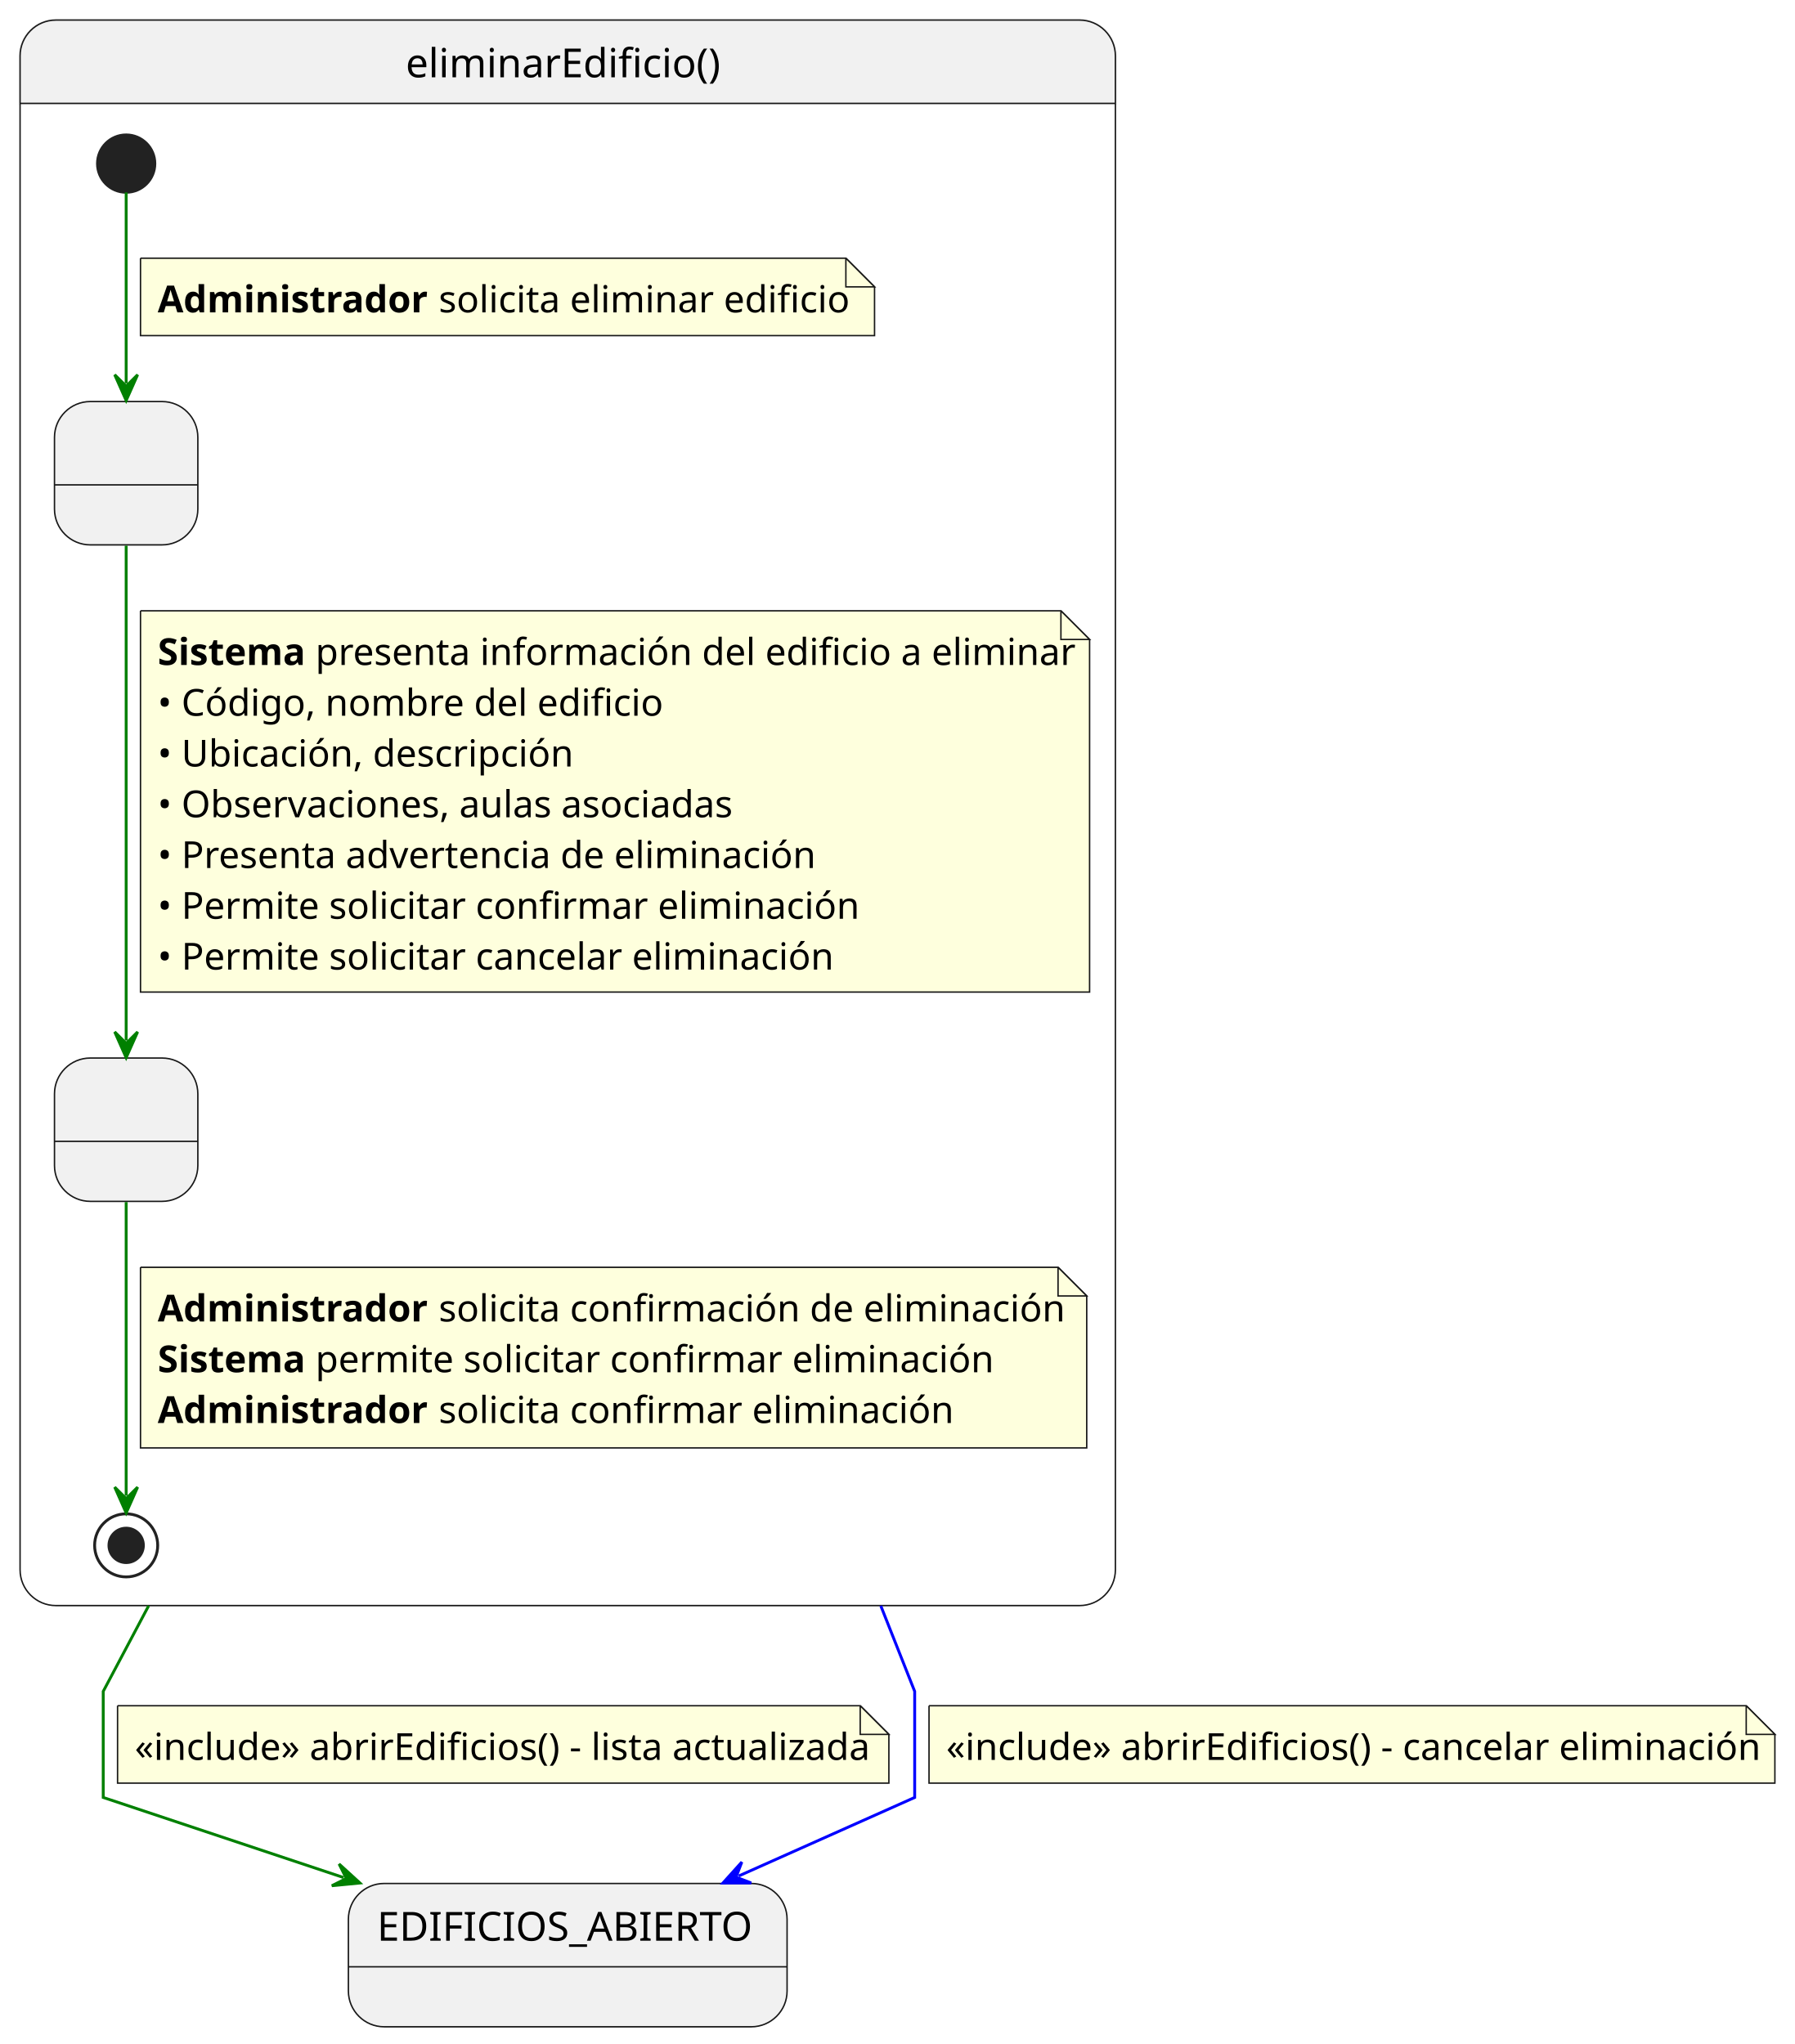
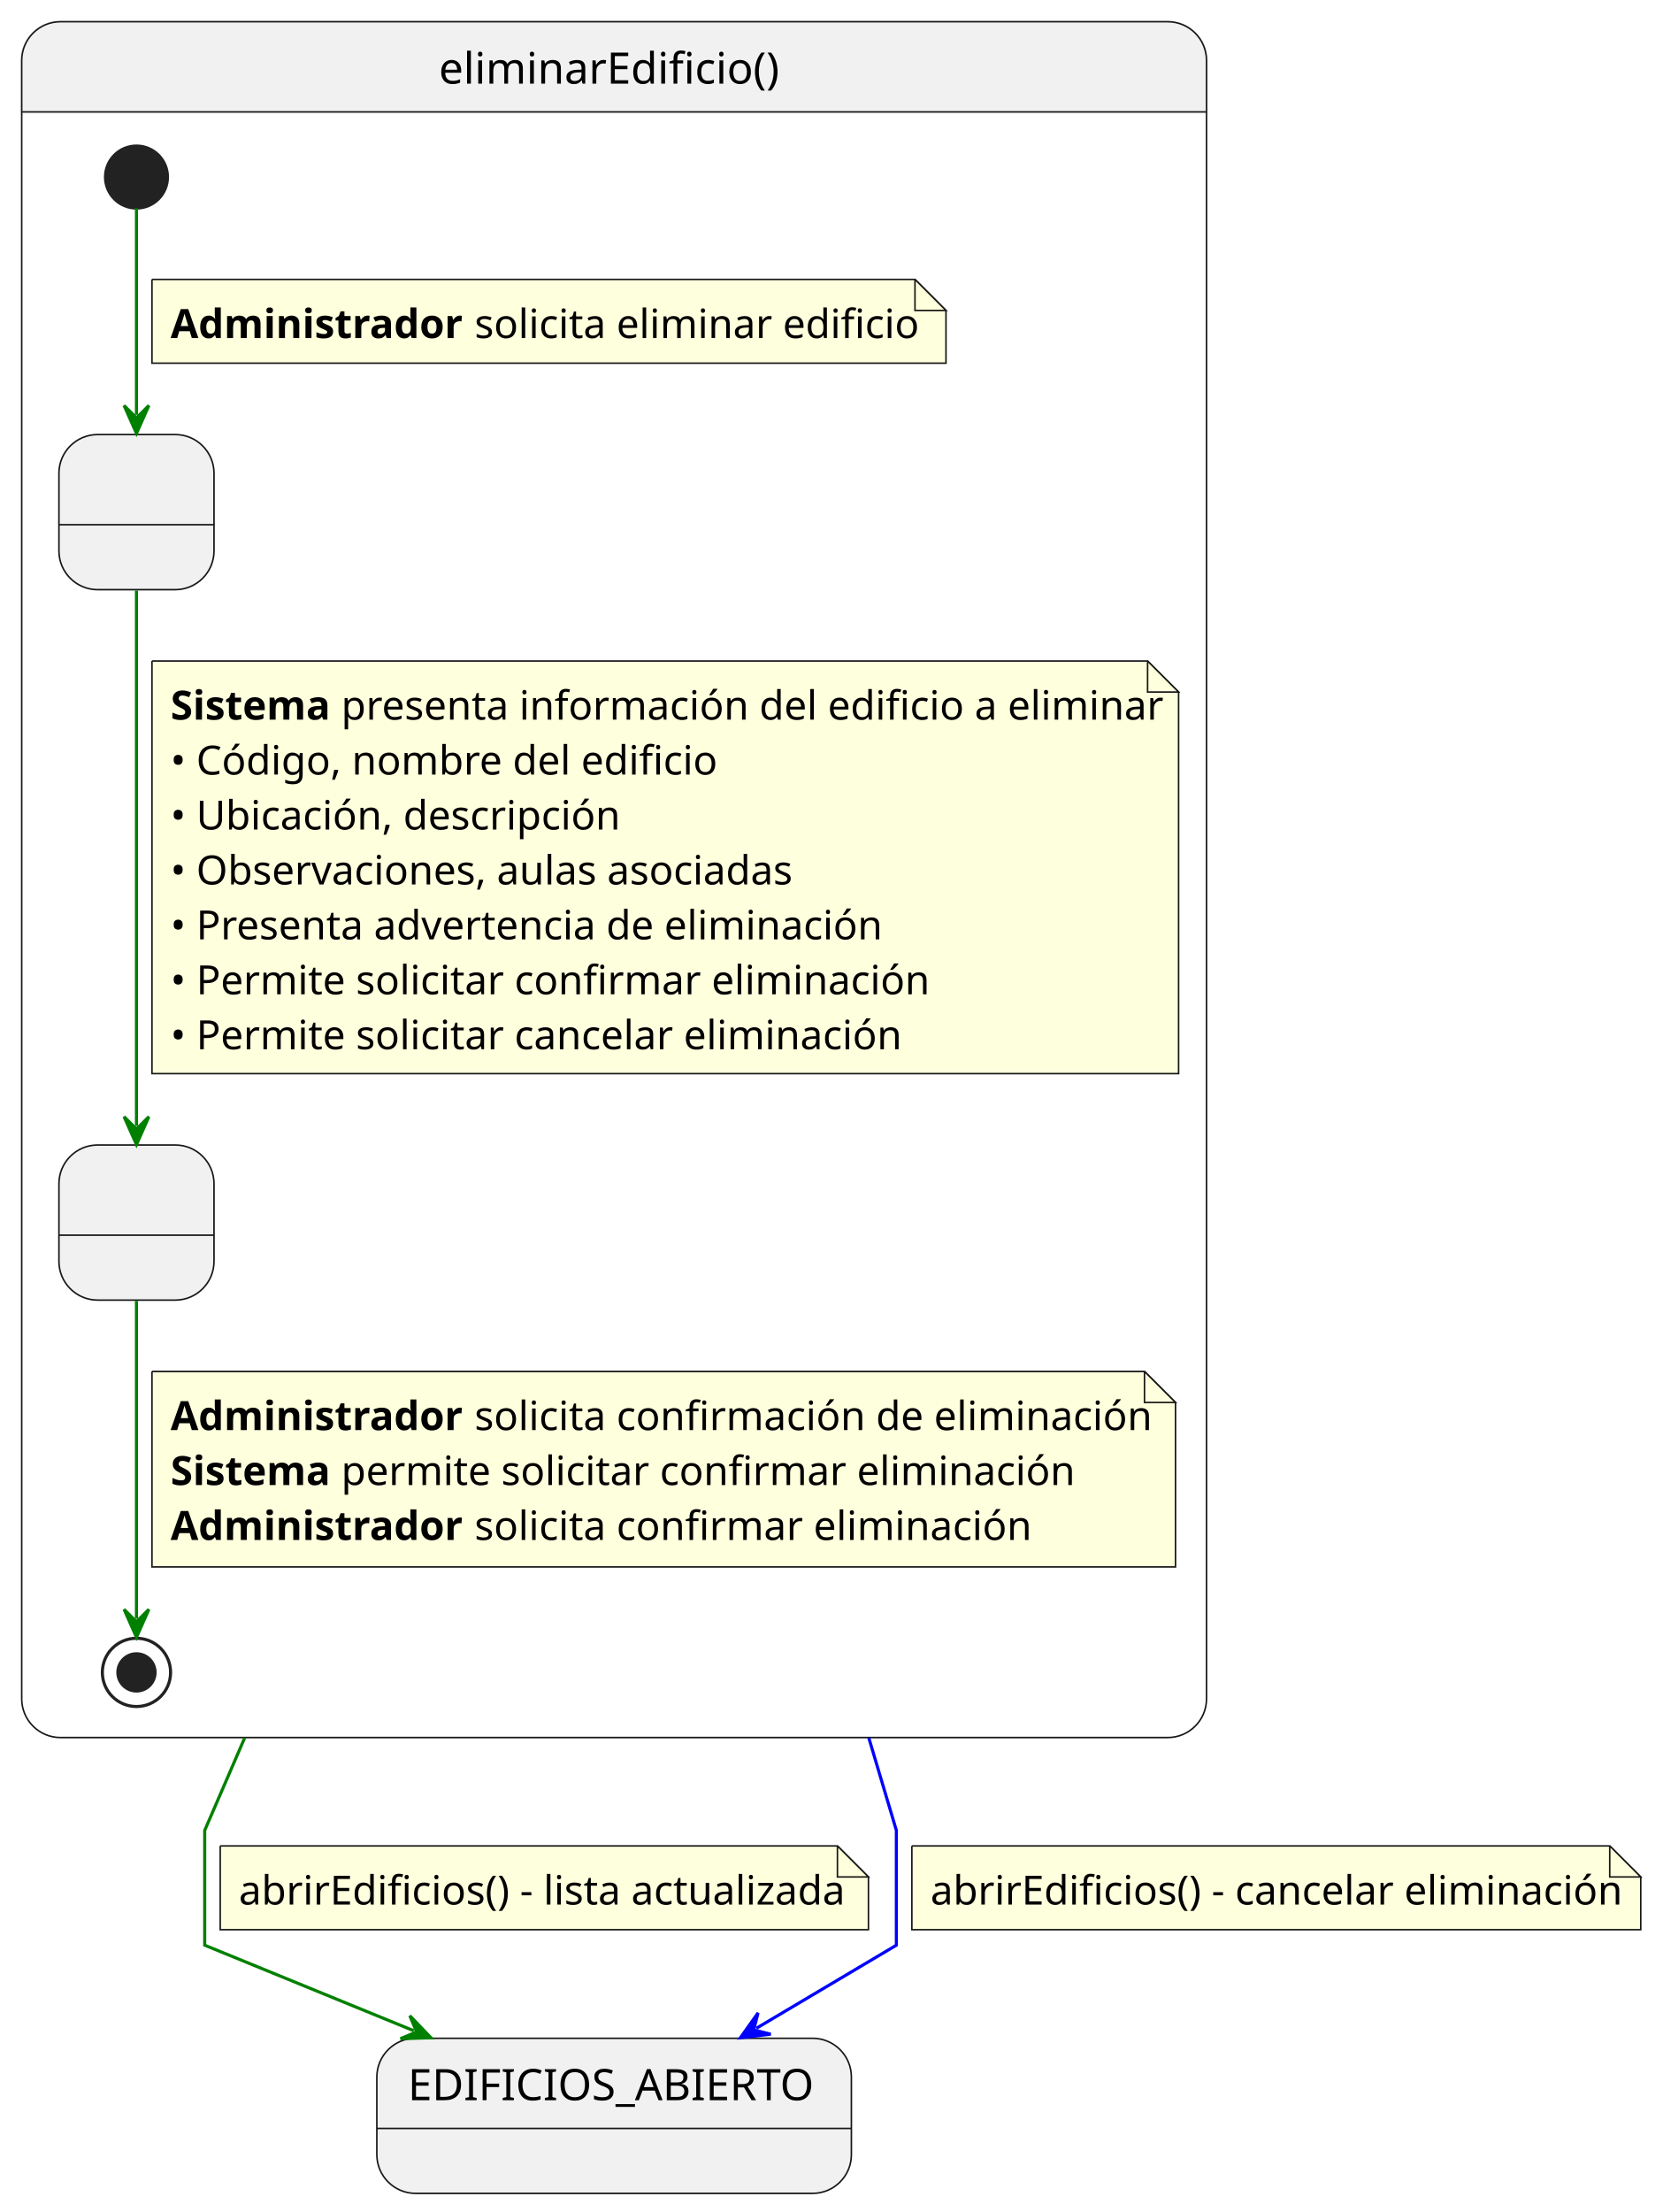
- <svg xmlns="http://www.w3.org/2000/svg" contentStyleType="text/css" height="713px" preserveAspectRatio="none" style="width:626px;height:713px;background:#FFFFFF;" version="1.1" viewBox="0 0 626 713" width="626px" zoomAndPan="magnify">
+ <svg xmlns="http://www.w3.org/2000/svg" contentStyleType="text/css" height="713px" preserveAspectRatio="none" style="width:536px;height:713px;background:#FFFFFF;" version="1.1" viewBox="0 0 536 713" width="536px" zoomAndPan="magnify">
  <defs />
  <g>
    <path d="M19.5,7 L376.5,7 A12.5,12.5 0 0 1 389,19.5 L389,36.068 L7,36.068 L7,19.5 A12.5,12.5 0 0 1 19.5,7 " fill="#F1F1F1" style="stroke:#F1F1F1;stroke-width:1.0;" />
    <rect fill="none" height="553.068" rx="12.5" ry="12.5" style="stroke:#181818;stroke-width:0.5;" width="382" x="7" y="7" />
    <line style="stroke:#181818;stroke-width:0.5;" x1="7" x2="389" y1="36.068" y2="36.068" />
    <text fill="#000000" font-family="sans-serif" font-size="14" lengthAdjust="spacing" textLength="113" x="141.5" y="26.966">eliminarEdificio()</text>
    <g id="eliminarEdificio.ConfirmandoEliminacion">
      <rect fill="#F1F1F1" height="50" rx="12.5" ry="12.5" style="stroke:#181818;stroke-width:0.5;" width="50" x="19" y="140.068" />
      <line style="stroke:#181818;stroke-width:0.5;" x1="19" x2="69" y1="169.136" y2="169.136" />
      <text fill="#000000" font-family="sans-serif" font-size="14" lengthAdjust="spacing" textLength="4" x="42" y="160.034"> </text>
    </g>
    <g id="eliminarEdificio.EliminandoEdificio">
      <rect fill="#F1F1F1" height="50" rx="12.5" ry="12.5" style="stroke:#181818;stroke-width:0.5;" width="50" x="19" y="369.068" />
      <line style="stroke:#181818;stroke-width:0.5;" x1="19" x2="69" y1="398.136" y2="398.136" />
      <text fill="#000000" font-family="sans-serif" font-size="14" lengthAdjust="spacing" textLength="4" x="42" y="389.034"> </text>
    </g>
    <ellipse cx="44" cy="57.068" fill="#222222" rx="10" ry="10" style="stroke:#222222;stroke-width:1.0;" />
    <ellipse cx="44" cy="539.068" fill="none" rx="11" ry="11" style="stroke:#222222;stroke-width:1.0;" />
    <ellipse cx="44" cy="539.068" fill="#222222" rx="6" ry="6" style="stroke:#222222;stroke-width:1.0;" />
    <g id="link_*start*eliminarEdificio_ConfirmandoEliminacion">
      <path d="M44,67.108 C44,83.028 44,110.578 44,133.708 " fill="none" id="*start*eliminarEdificio-to-ConfirmandoEliminacion" style="stroke:#008000;stroke-width:1.0;" />
      <polygon fill="#008000" points="44,139.708,48,130.708,44,134.708,40,130.708,44,139.708" style="stroke:#008000;stroke-width:1.0;" />
      <path d="M49,90.068 L49,117.068 L305,117.068 L305,100.068 L295,90.068 L49,90.068 " fill="#FEFFDD" style="stroke:#181818;stroke-width:0.5;" />
      <path d="M295,90.068 L295,100.068 L305,100.068 L295,90.068 " fill="#FEFFDD" style="stroke:#181818;stroke-width:0.5;" />
      <text fill="#000000" font-family="sans-serif" font-size="13" font-weight="bold" lengthAdjust="spacing" textLength="95" x="55" y="108.965">Administrador</text>
      <text fill="#000000" font-family="sans-serif" font-size="13" lengthAdjust="spacing" textLength="137" x="153" y="108.965">solicita eliminar edificio</text>
    </g>
    <g id="link_ConfirmandoEliminacion_EliminandoEdificio">
      <path d="M44,190.358 C44,234.048 44,319.388 44,362.948 " fill="none" id="ConfirmandoEliminacion-to-EliminandoEdificio" style="stroke:#008000;stroke-width:1.0;" />
      <polygon fill="#008000" points="44,368.948,48,359.948,44,363.948,40,359.948,44,368.948" style="stroke:#008000;stroke-width:1.0;" />
      <path d="M49,213.068 L49,346.068 L380,346.068 L380,223.068 L370,213.068 L49,213.068 " fill="#FEFFDD" style="stroke:#181818;stroke-width:0.5;" />
      <path d="M370,213.068 L370,223.068 L380,223.068 L370,213.068 " fill="#FEFFDD" style="stroke:#181818;stroke-width:0.5;" />
      <text fill="#000000" font-family="sans-serif" font-size="13" font-weight="bold" lengthAdjust="spacing" textLength="52" x="55" y="231.965">Sistema</text>
      <text fill="#000000" font-family="sans-serif" font-size="13" lengthAdjust="spacing" textLength="255" x="110" y="231.965">presenta información del edificio a eliminar</text>
      <text fill="#000000" font-family="sans-serif" font-size="13" lengthAdjust="spacing" textLength="171" x="55" y="249.671">• Código, nombre del edificio</text>
      <text fill="#000000" font-family="sans-serif" font-size="13" lengthAdjust="spacing" textLength="141" x="55" y="267.377">• Ubicación, descripción</text>
      <text fill="#000000" font-family="sans-serif" font-size="13" lengthAdjust="spacing" textLength="194" x="55" y="285.083">• Observaciones, aulas asociadas</text>
      <text fill="#000000" font-family="sans-serif" font-size="13" lengthAdjust="spacing" textLength="223" x="55" y="302.789">• Presenta advertencia de eliminación</text>
      <text fill="#000000" font-family="sans-serif" font-size="13" lengthAdjust="spacing" textLength="236" x="55" y="320.495">• Permite solicitar confirmar eliminación</text>
      <text fill="#000000" font-family="sans-serif" font-size="13" lengthAdjust="spacing" textLength="227" x="55" y="338.201">• Permite solicitar cancelar eliminación</text>
    </g>
    <g id="link_EliminandoEdificio_*end*eliminarEdificio">
      <path d="M44,419.328 C44,451.038 44,499.198 44,521.748 " fill="none" id="EliminandoEdificio-to-*end*eliminarEdificio" style="stroke:#008000;stroke-width:1.0;" />
      <polygon fill="#008000" points="44,527.748,48,518.748,44,522.748,40,518.748,44,527.748" style="stroke:#008000;stroke-width:1.0;" />
      <path d="M49,442.068 L49,505.068 L379,505.068 L379,452.068 L369,442.068 L49,442.068 " fill="#FEFFDD" style="stroke:#181818;stroke-width:0.5;" />
      <path d="M369,442.068 L369,452.068 L379,452.068 L369,442.068 " fill="#FEFFDD" style="stroke:#181818;stroke-width:0.5;" />
      <text fill="#000000" font-family="sans-serif" font-size="13" font-weight="bold" lengthAdjust="spacing" textLength="95" x="55" y="460.965">Administrador</text>
      <text fill="#000000" font-family="sans-serif" font-size="13" lengthAdjust="spacing" textLength="211" x="153" y="460.965">solicita confirmación de eliminación</text>
      <text fill="#000000" font-family="sans-serif" font-size="13" font-weight="bold" lengthAdjust="spacing" textLength="52" x="55" y="478.671">Sistema</text>
      <text fill="#000000" font-family="sans-serif" font-size="13" lengthAdjust="spacing" textLength="228" x="110" y="478.671">permite solicitar confirmar eliminación</text>
      <text fill="#000000" font-family="sans-serif" font-size="13" font-weight="bold" lengthAdjust="spacing" textLength="95" x="55" y="496.377">Administrador</text>
      <text fill="#000000" font-family="sans-serif" font-size="13" lengthAdjust="spacing" textLength="173" x="153" y="496.377">solicita confirmar eliminación</text>
    </g>
    <g id="EDIFICIOS_ABIERTO">
      <rect fill="#F1F1F1" height="50" rx="12.5" ry="12.5" style="stroke:#181818;stroke-width:0.5;" width="153" x="121.5" y="657" />
      <line style="stroke:#181818;stroke-width:0.5;" x1="121.5" x2="274.5" y1="686.068" y2="686.068" />
      <text fill="#000000" font-family="sans-serif" font-size="14" lengthAdjust="spacing" textLength="133" x="131.5" y="676.966">EDIFICIOS_ABIERTO</text>
    </g>
    <g id="link_eliminarEdificio_EDIFICIOS_ABIERTO">
-       <path d="M51.83,560.15 C42.06,578.58 36,590 36,590 C36,590 36,627 36,627 C36,627 76.708,640.573 119.838,654.943 " fill="none" id="eliminarEdificio-to-EDIFICIOS_ABIERTO" style="stroke:#008000;stroke-width:1.0;" />
-       <polygon fill="#008000" points="125.53,656.84,118.256,650.2,120.786,655.26,115.727,657.79,125.53,656.84" style="stroke:#008000;stroke-width:1.0;" />
-       <path d="M41,595 L41,622 L310,622 L310,605 L300,595 L41,595 " fill="#FEFFDD" style="stroke:#181818;stroke-width:0.5;" />
-       <path d="M300,595 L300,605 L310,605 L300,595 " fill="#FEFFDD" style="stroke:#181818;stroke-width:0.5;" />
-       <text fill="#000000" font-family="sans-serif" font-size="13" lengthAdjust="spacing" textLength="248" x="47" y="613.897">«include» abrirEdificios() - lista actualizada</text>
+       <path d="M78.9,560.15 C70.94,578.58 66,590 66,590 C66,590 66,627 66,627 C66,627 98.246,640.199 133.396,654.569 " fill="none" id="eliminarEdificio-to-EDIFICIOS_ABIERTO" style="stroke:#008000;stroke-width:1.0;" />
+       <polygon fill="#008000" points="138.95,656.84,132.133,649.732,134.322,654.948,129.106,657.137,138.95,656.84" style="stroke:#008000;stroke-width:1.0;" />
+       <path d="M71,595 L71,622 L280,622 L280,605 L270,595 L71,595 " fill="#FEFFDD" style="stroke:#181818;stroke-width:0.5;" />
+       <path d="M270,595 L270,605 L280,605 L270,595 " fill="#FEFFDD" style="stroke:#181818;stroke-width:0.5;" />
+       <text fill="#000000" font-family="sans-serif" font-size="13" lengthAdjust="spacing" textLength="188" x="77" y="613.897">abrirEdificios() - lista actualizada</text>
    </g>
    <g id="link_eliminarEdificio_EDIFICIOS_ABIERTO">
-       <path d="M307.18,560.15 C314.48,578.58 319,590 319,590 C319,590 319,627 319,627 C319,627 289.83,640.026 257.61,654.396 " fill="none" id="eliminarEdificio-to-EDIFICIOS_ABIERTO-1" style="stroke:#0000FF;stroke-width:1.0;" />
-       <polygon fill="#0000FF" points="252.13,656.84,261.979,656.827,256.696,654.803,258.72,649.521,252.13,656.84" style="stroke:#0000FF;stroke-width:1.0;" />
-       <path d="M324,595 L324,622 L619,622 L619,605 L609,595 L324,595 " fill="#FEFFDD" style="stroke:#181818;stroke-width:0.5;" />
-       <path d="M609,595 L609,605 L619,605 L609,595 " fill="#FEFFDD" style="stroke:#181818;stroke-width:0.5;" />
-       <text fill="#000000" font-family="sans-serif" font-size="13" lengthAdjust="spacing" textLength="274" x="330" y="613.897">«include» abrirEdificios() - cancelar eliminación</text>
+       <path d="M280.11,560.15 C285.6,578.58 289,590 289,590 C289,590 289,627 289,627 C289,627 268.101,639.409 243.871,653.779 " fill="none" id="eliminarEdificio-to-EDIFICIOS_ABIERTO-1" style="stroke:#0000FF;stroke-width:1.0;" />
+       <polygon fill="#0000FF" points="238.71,656.84,248.491,655.689,243.011,654.289,244.411,648.809,238.71,656.84" style="stroke:#0000FF;stroke-width:1.0;" />
+       <path d="M294,595 L294,622 L529,622 L529,605 L519,595 L294,595 " fill="#FEFFDD" style="stroke:#181818;stroke-width:0.5;" />
+       <path d="M519,595 L519,605 L529,605 L519,595 " fill="#FEFFDD" style="stroke:#181818;stroke-width:0.5;" />
+       <text fill="#000000" font-family="sans-serif" font-size="13" lengthAdjust="spacing" textLength="214" x="300" y="613.897">abrirEdificios() - cancelar eliminación</text>
    </g>
  </g>
</svg>
